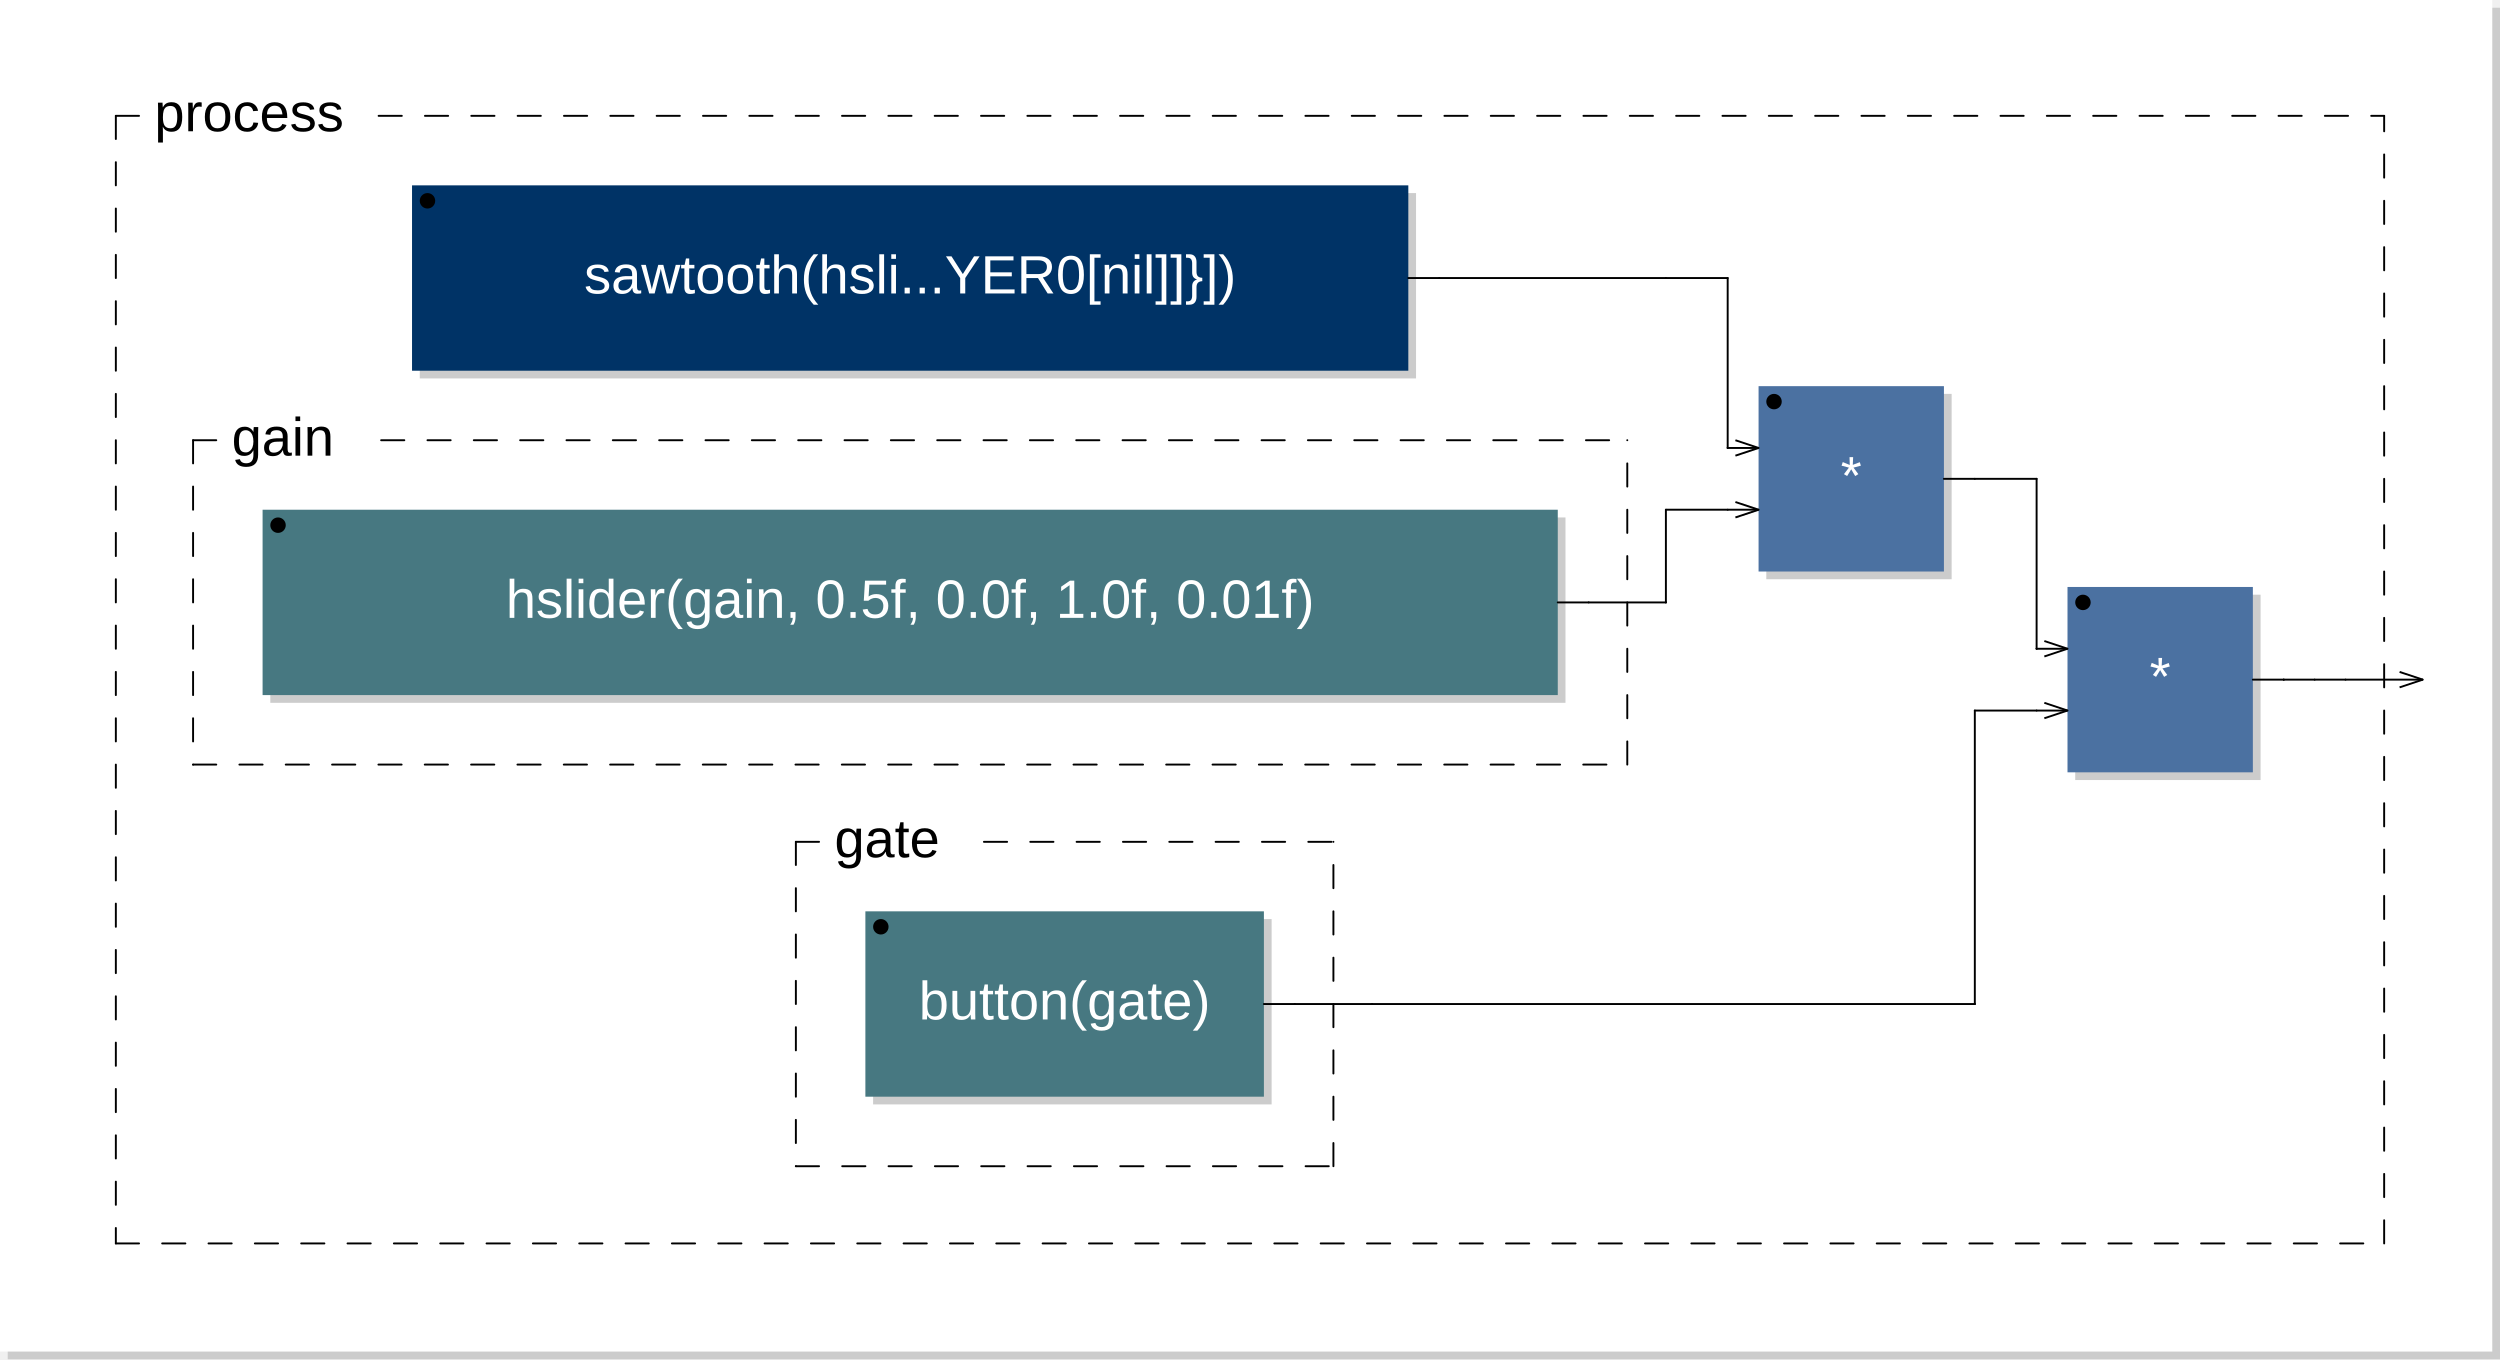
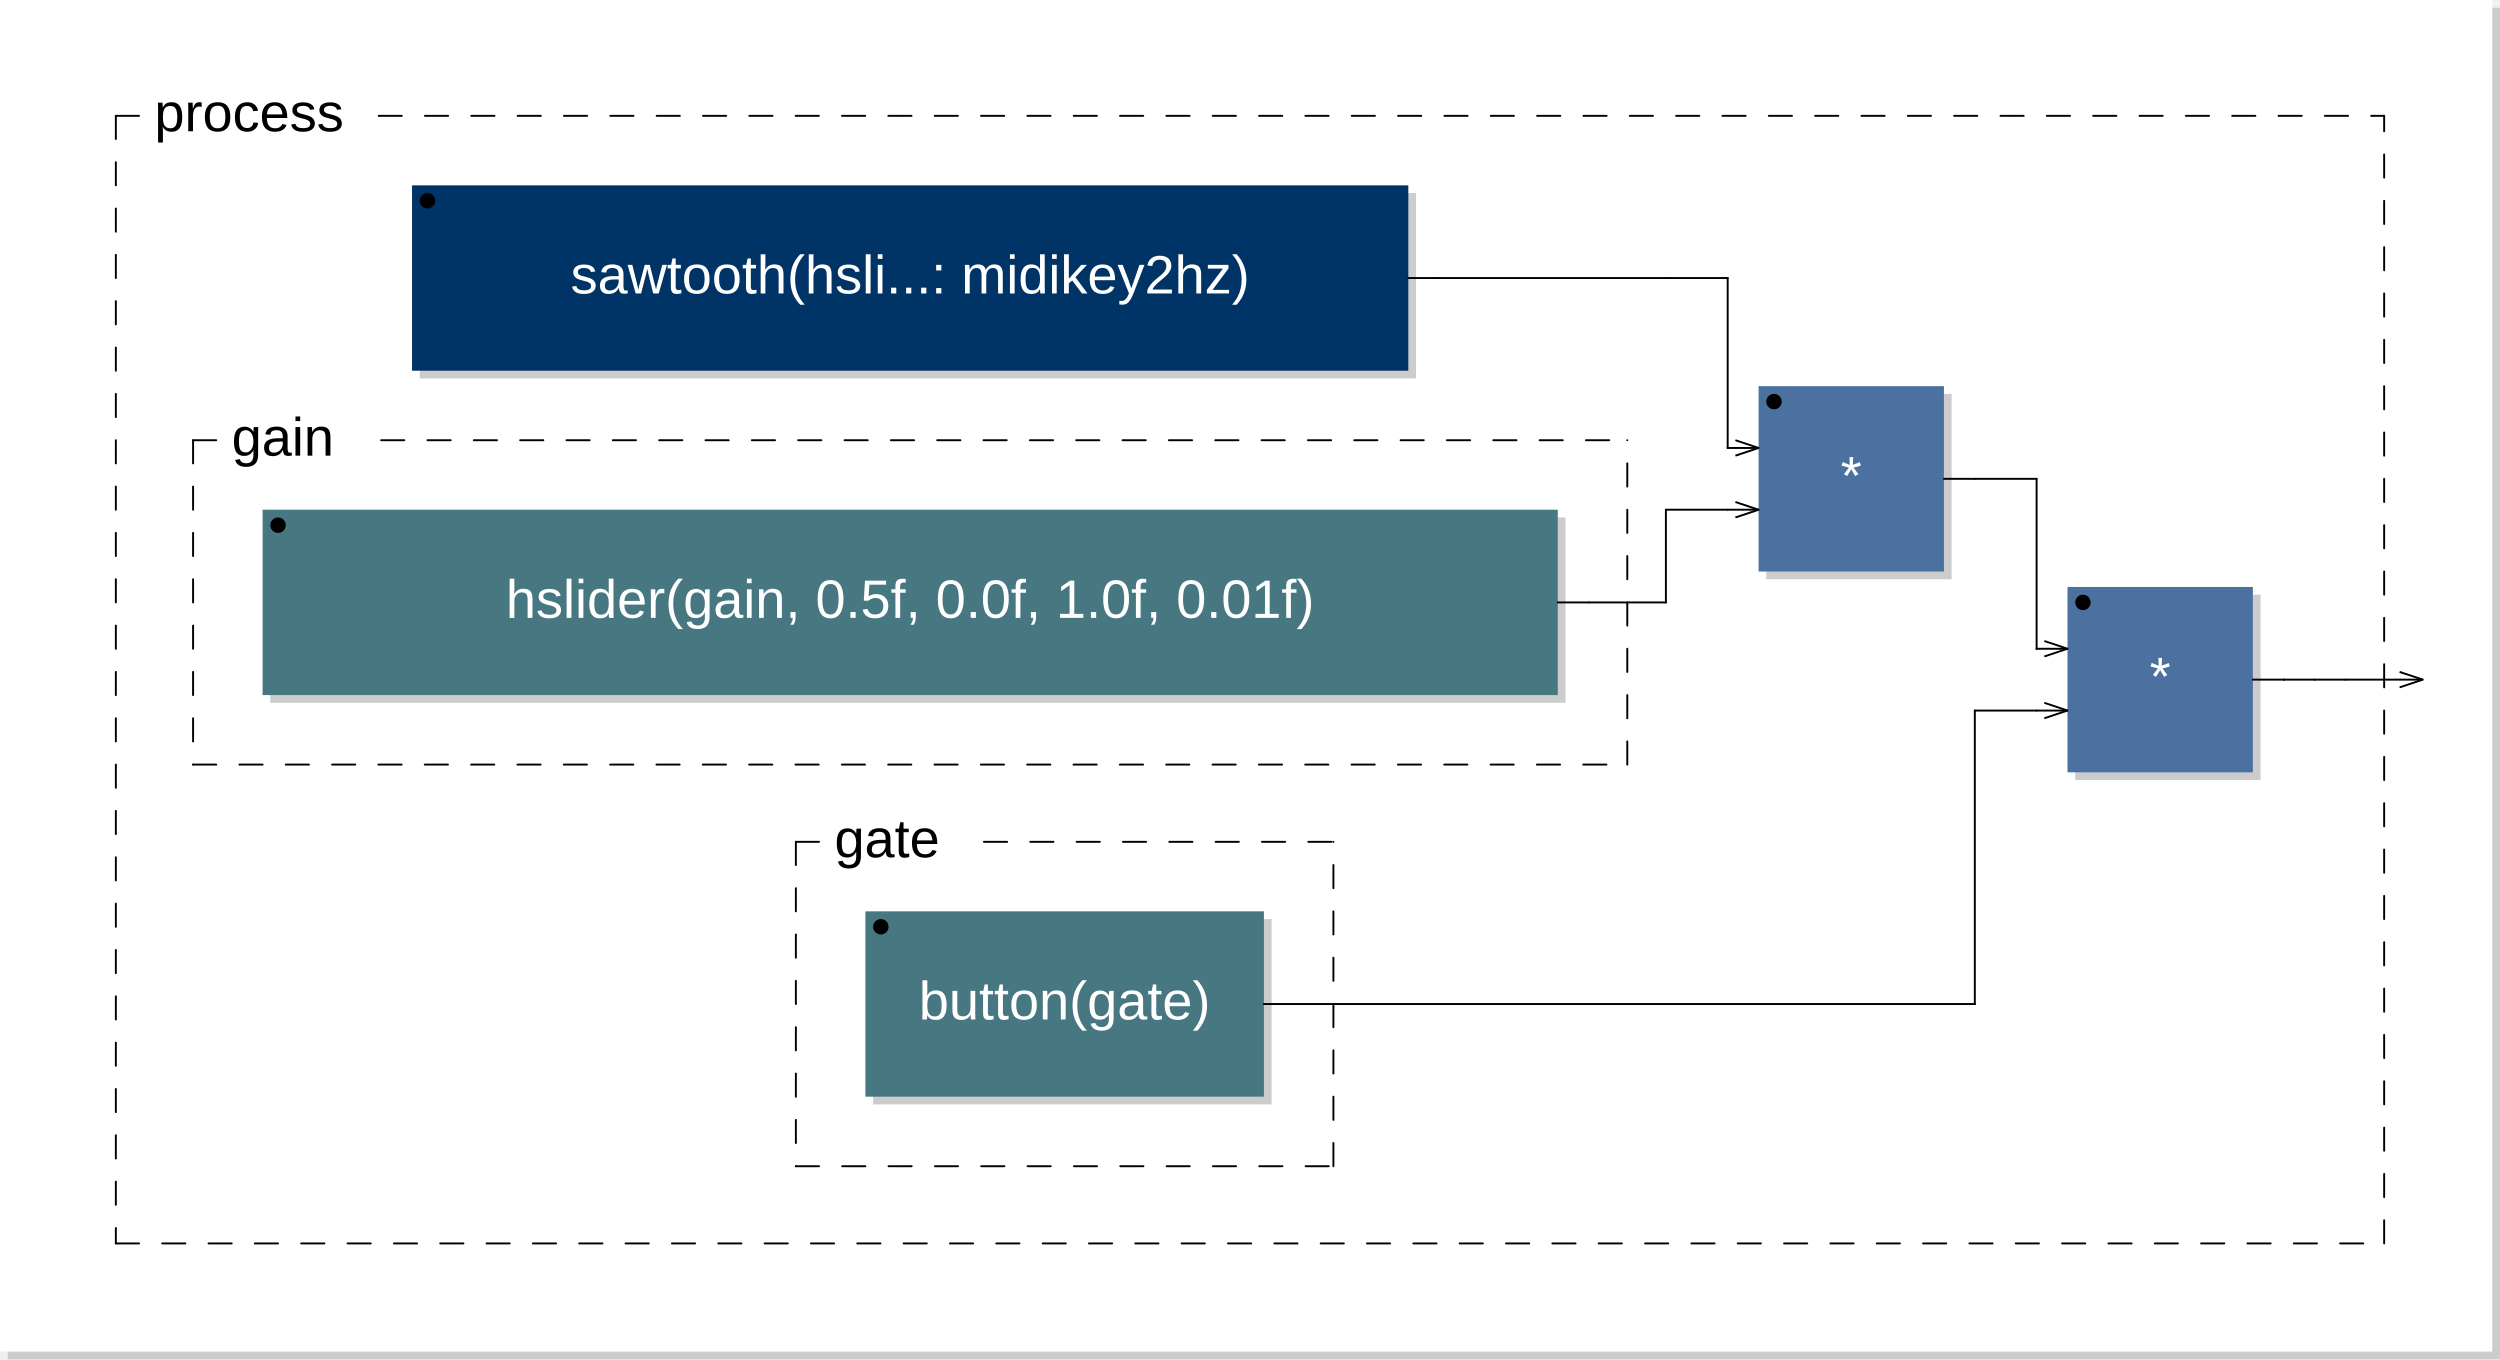
<svg xmlns="http://www.w3.org/2000/svg" xmlns:xlink="http://www.w3.org/1999/xlink" viewBox="0 0 323.7 176" width="161.85mm" height="88mm" version="1.1">
  <rect x="1" y="1" width="322.7" height="175" rx="0" ry="0" style="stroke:none;fill:#cccccc;" />
  <rect x="0" y="0" width="322.7" height="175" rx="0" ry="0" style="stroke:none;fill:#ffffff;" />
  <text x="10" y="7" font-family="Arial" font-size="7" />
-   <a xlink:href="sawtooth-0x793259ce0.svg">
+   <a xlink:href="sawtooth-10756.svg">
    <rect x="54.35" y="25" width="129" height="24" rx="0" ry="0" style="stroke:none;fill:#cccccc;" />
    <rect x="53.35" y="24" width="129" height="24" rx="0" ry="0" style="stroke:none;fill:#003366;" />
  </a>
-   <a xlink:href="sawtooth-0x793259ce0.svg">
-     <text x="117.85" y="38" font-family="Arial" font-size="7" text-anchor="middle" fill="#FFFFFF">sawtooth(hsli...YER0[nil]]}])</text>
+   <a xlink:href="sawtooth-10756.svg">
+     <text x="117.85" y="38" font-family="Arial" font-size="7" text-anchor="middle" fill="#FFFFFF">sawtooth(hsli...: midikey2hz)</text>
  </a>
  <circle cx="55.35" cy="26" r="1" />
  <rect x="35" y="67" width="167.7" height="24" rx="0" ry="0" style="stroke:none;fill:#cccccc;" />
  <rect x="34" y="66" width="167.7" height="24" rx="0" ry="0" style="stroke:none;fill:#477881;" />
  <text x="117.85" y="80" font-family="Arial" font-size="7" text-anchor="middle" fill="#FFFFFF">hslider(gain, 0.5f, 0.0f, 1.0f, 0.01f)</text>
  <circle cx="36" cy="68" r="1" />
  <line x1="25" y1="57" x2="25" y2="99" style="stroke: black; stroke-linecap:round; stroke-width:0.25; stroke-dasharray:3,3;" />
  <line x1="25" y1="99" x2="210.7" y2="99" style="stroke: black; stroke-linecap:round; stroke-width:0.25; stroke-dasharray:3,3;" />
  <line x1="210.7" y1="99" x2="210.7" y2="57" style="stroke: black; stroke-linecap:round; stroke-width:0.25; stroke-dasharray:3,3;" />
  <line x1="25" y1="57" x2="30" y2="57" style="stroke: black; stroke-linecap:round; stroke-width:0.25; stroke-dasharray:3,3;" />
  <line x1="49.35" y1="57" x2="210.7" y2="57" style="stroke: black; stroke-linecap:round; stroke-width:0.25; stroke-dasharray:3,3;" />
  <text x="30" y="59" font-family="Arial" font-size="7">gain</text>
  <rect x="228.7" y="51" width="24" height="24" rx="0" ry="0" style="stroke:none;fill:#cccccc;" />
  <rect x="227.7" y="50" width="24" height="24" rx="0" ry="0" style="stroke:none;fill:#4B71A1;" />
  <text x="239.7" y="64" font-family="Arial" font-size="7" text-anchor="middle" fill="#FFFFFF">*</text>
  <circle cx="229.7" cy="52" r="1" />
  <line x1="224.7" y1="57" x2="227.7" y2="58" transform="rotate(0,227.7,58)" style="stroke: black; stroke-width:0.25;" />
  <line x1="224.7" y1="59" x2="227.7" y2="58" transform="rotate(0,227.7,58)" style="stroke: black; stroke-width:0.25;" />
  <line x1="224.7" y1="65" x2="227.7" y2="66" transform="rotate(0,227.7,66)" style="stroke: black; stroke-width:0.25;" />
  <line x1="224.7" y1="67" x2="227.7" y2="66" transform="rotate(0,227.7,66)" style="stroke: black; stroke-width:0.25;" />
  <rect x="113.05" y="119" width="51.6" height="24" rx="0" ry="0" style="stroke:none;fill:#cccccc;" />
  <rect x="112.05" y="118" width="51.6" height="24" rx="0" ry="0" style="stroke:none;fill:#477881;" />
  <text x="137.85" y="132" font-family="Arial" font-size="7" text-anchor="middle" fill="#FFFFFF">button(gate)</text>
  <circle cx="114.05" cy="120" r="1" />
  <line x1="103.05" y1="109" x2="103.05" y2="151" style="stroke: black; stroke-linecap:round; stroke-width:0.25; stroke-dasharray:3,3;" />
  <line x1="103.05" y1="151" x2="172.65" y2="151" style="stroke: black; stroke-linecap:round; stroke-width:0.25; stroke-dasharray:3,3;" />
  <line x1="172.65" y1="151" x2="172.65" y2="109" style="stroke: black; stroke-linecap:round; stroke-width:0.25; stroke-dasharray:3,3;" />
  <line x1="103.05" y1="109" x2="108.05" y2="109" style="stroke: black; stroke-linecap:round; stroke-width:0.25; stroke-dasharray:3,3;" />
  <line x1="127.4" y1="109" x2="172.65" y2="109" style="stroke: black; stroke-linecap:round; stroke-width:0.25; stroke-dasharray:3,3;" />
  <text x="108.05" y="111" font-family="Arial" font-size="7">gate</text>
  <rect x="268.7" y="77" width="24" height="24" rx="0" ry="0" style="stroke:none;fill:#cccccc;" />
  <rect x="267.7" y="76" width="24" height="24" rx="0" ry="0" style="stroke:none;fill:#4B71A1;" />
  <text x="279.7" y="90" font-family="Arial" font-size="7" text-anchor="middle" fill="#FFFFFF">*</text>
  <circle cx="269.7" cy="78" r="1" />
  <line x1="264.7" y1="83" x2="267.7" y2="84" transform="rotate(0,267.7,84)" style="stroke: black; stroke-width:0.25;" />
  <line x1="264.7" y1="85" x2="267.7" y2="84" transform="rotate(0,267.7,84)" style="stroke: black; stroke-width:0.25;" />
  <line x1="264.7" y1="91" x2="267.7" y2="92" transform="rotate(0,267.7,92)" style="stroke: black; stroke-width:0.25;" />
  <line x1="264.7" y1="93" x2="267.7" y2="92" transform="rotate(0,267.7,92)" style="stroke: black; stroke-width:0.25;" />
  <line x1="15" y1="15" x2="15" y2="161" style="stroke: black; stroke-linecap:round; stroke-width:0.25; stroke-dasharray:3,3;" />
  <line x1="15" y1="161" x2="308.7" y2="161" style="stroke: black; stroke-linecap:round; stroke-width:0.25; stroke-dasharray:3,3;" />
  <line x1="308.7" y1="161" x2="308.7" y2="15" style="stroke: black; stroke-linecap:round; stroke-width:0.25; stroke-dasharray:3,3;" />
  <line x1="15" y1="15" x2="20" y2="15" style="stroke: black; stroke-linecap:round; stroke-width:0.25; stroke-dasharray:3,3;" />
  <line x1="49.025" y1="15" x2="308.7" y2="15" style="stroke: black; stroke-linecap:round; stroke-width:0.25; stroke-dasharray:3,3;" />
  <text x="20" y="17" font-family="Arial" font-size="7">process</text>
  <line x1="310.7" y1="87" x2="313.7" y2="88" transform="rotate(0,313.7,88)" style="stroke: black; stroke-width:0.25;" />
  <line x1="310.7" y1="89" x2="313.7" y2="88" transform="rotate(0,313.7,88)" style="stroke: black; stroke-width:0.25;" />
  <line x1="163.65" y1="130" x2="167.65" y2="130" style="stroke:black; stroke-linecap:round; stroke-width:0.25;" />
  <line x1="167.65" y1="130" x2="177.65" y2="130" style="stroke:black; stroke-linecap:round; stroke-width:0.25;" />
  <line x1="177.65" y1="130" x2="255.7" y2="130" style="stroke:black; stroke-linecap:round; stroke-width:0.25;" />
  <line x1="182.35" y1="36" x2="186.35" y2="36" style="stroke:black; stroke-linecap:round; stroke-width:0.25;" />
  <line x1="186.35" y1="36" x2="215.7" y2="36" style="stroke:black; stroke-linecap:round; stroke-width:0.25;" />
  <line x1="201.7" y1="78" x2="205.7" y2="78" style="stroke:black; stroke-linecap:round; stroke-width:0.25;" />
  <line x1="205.7" y1="78" x2="215.7" y2="78" style="stroke:black; stroke-linecap:round; stroke-width:0.25;" />
  <line x1="215.7" y1="36" x2="223.7" y2="36" style="stroke:black; stroke-linecap:round; stroke-width:0.25;" />
  <line x1="215.7" y1="66" x2="223.7" y2="66" style="stroke:black; stroke-linecap:round; stroke-width:0.25;" />
  <line x1="215.7" y1="78" x2="215.7" y2="66" style="stroke:black; stroke-linecap:round; stroke-width:0.25;" />
  <line x1="215.7" y1="78" x2="215.7" y2="78" style="stroke:black; stroke-linecap:round; stroke-width:0.25;" />
  <line x1="223.7" y1="36" x2="223.7" y2="58" style="stroke:black; stroke-linecap:round; stroke-width:0.25;" />
  <line x1="223.7" y1="58" x2="223.7" y2="58" style="stroke:black; stroke-linecap:round; stroke-width:0.25;" />
  <line x1="223.7" y1="58" x2="227.7" y2="58" style="stroke:black; stroke-linecap:round; stroke-width:0.25;" />
  <line x1="223.7" y1="66" x2="227.7" y2="66" style="stroke:black; stroke-linecap:round; stroke-width:0.25;" />
  <line x1="251.7" y1="62" x2="255.7" y2="62" style="stroke:black; stroke-linecap:round; stroke-width:0.25;" />
  <line x1="255.7" y1="62" x2="263.7" y2="62" style="stroke:black; stroke-linecap:round; stroke-width:0.25;" />
  <line x1="255.7" y1="92" x2="263.7" y2="92" style="stroke:black; stroke-linecap:round; stroke-width:0.25;" />
  <line x1="255.7" y1="130" x2="255.7" y2="92" style="stroke:black; stroke-linecap:round; stroke-width:0.25;" />
  <line x1="255.7" y1="130" x2="255.7" y2="130" style="stroke:black; stroke-linecap:round; stroke-width:0.25;" />
  <line x1="263.7" y1="62" x2="263.7" y2="84" style="stroke:black; stroke-linecap:round; stroke-width:0.25;" />
  <line x1="263.7" y1="84" x2="263.7" y2="84" style="stroke:black; stroke-linecap:round; stroke-width:0.25;" />
  <line x1="263.7" y1="84" x2="267.7" y2="84" style="stroke:black; stroke-linecap:round; stroke-width:0.25;" />
  <line x1="263.7" y1="92" x2="267.7" y2="92" style="stroke:black; stroke-linecap:round; stroke-width:0.25;" />
  <line x1="291.7" y1="88" x2="295.7" y2="88" style="stroke:black; stroke-linecap:round; stroke-width:0.25;" />
  <line x1="295.7" y1="88" x2="295.7" y2="88" style="stroke:black; stroke-linecap:round; stroke-width:0.25;" />
  <line x1="295.7" y1="88" x2="299.7" y2="88" style="stroke:black; stroke-linecap:round; stroke-width:0.25;" />
  <line x1="299.7" y1="88" x2="303.7" y2="88" style="stroke:black; stroke-linecap:round; stroke-width:0.25;" />
  <line x1="303.7" y1="88" x2="313.7" y2="88" style="stroke:black; stroke-linecap:round; stroke-width:0.25;" />
</svg>
